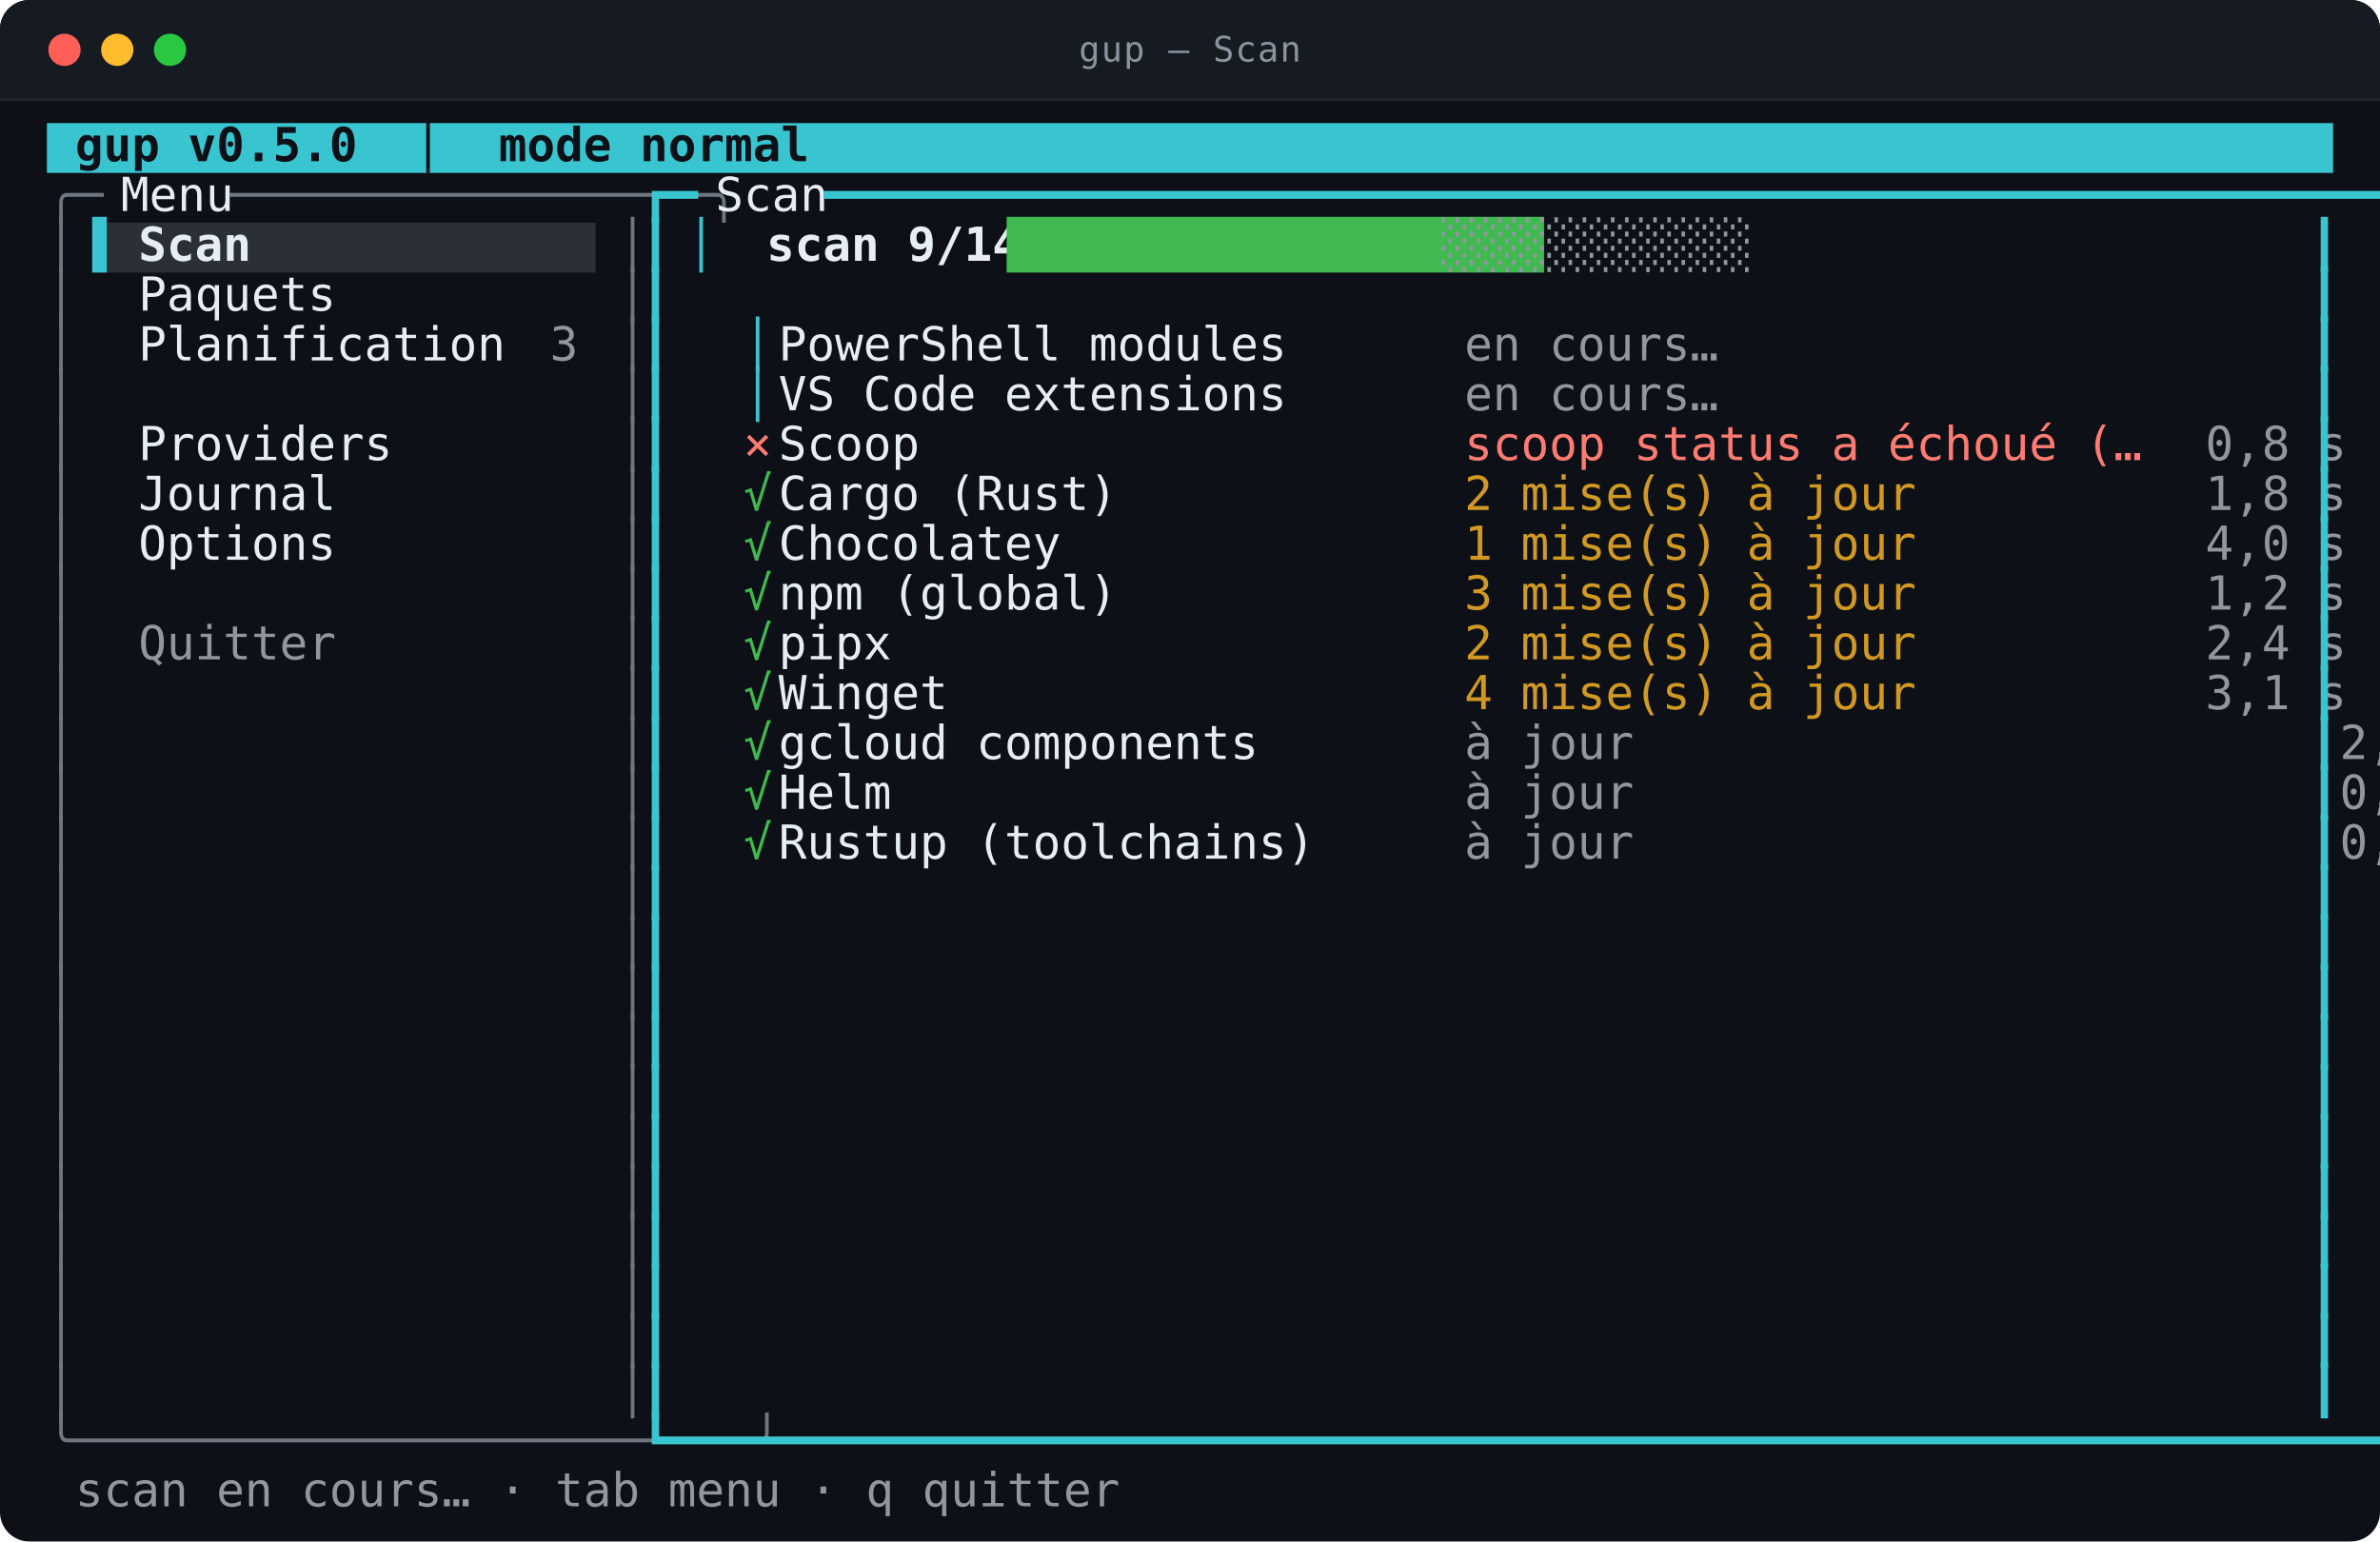
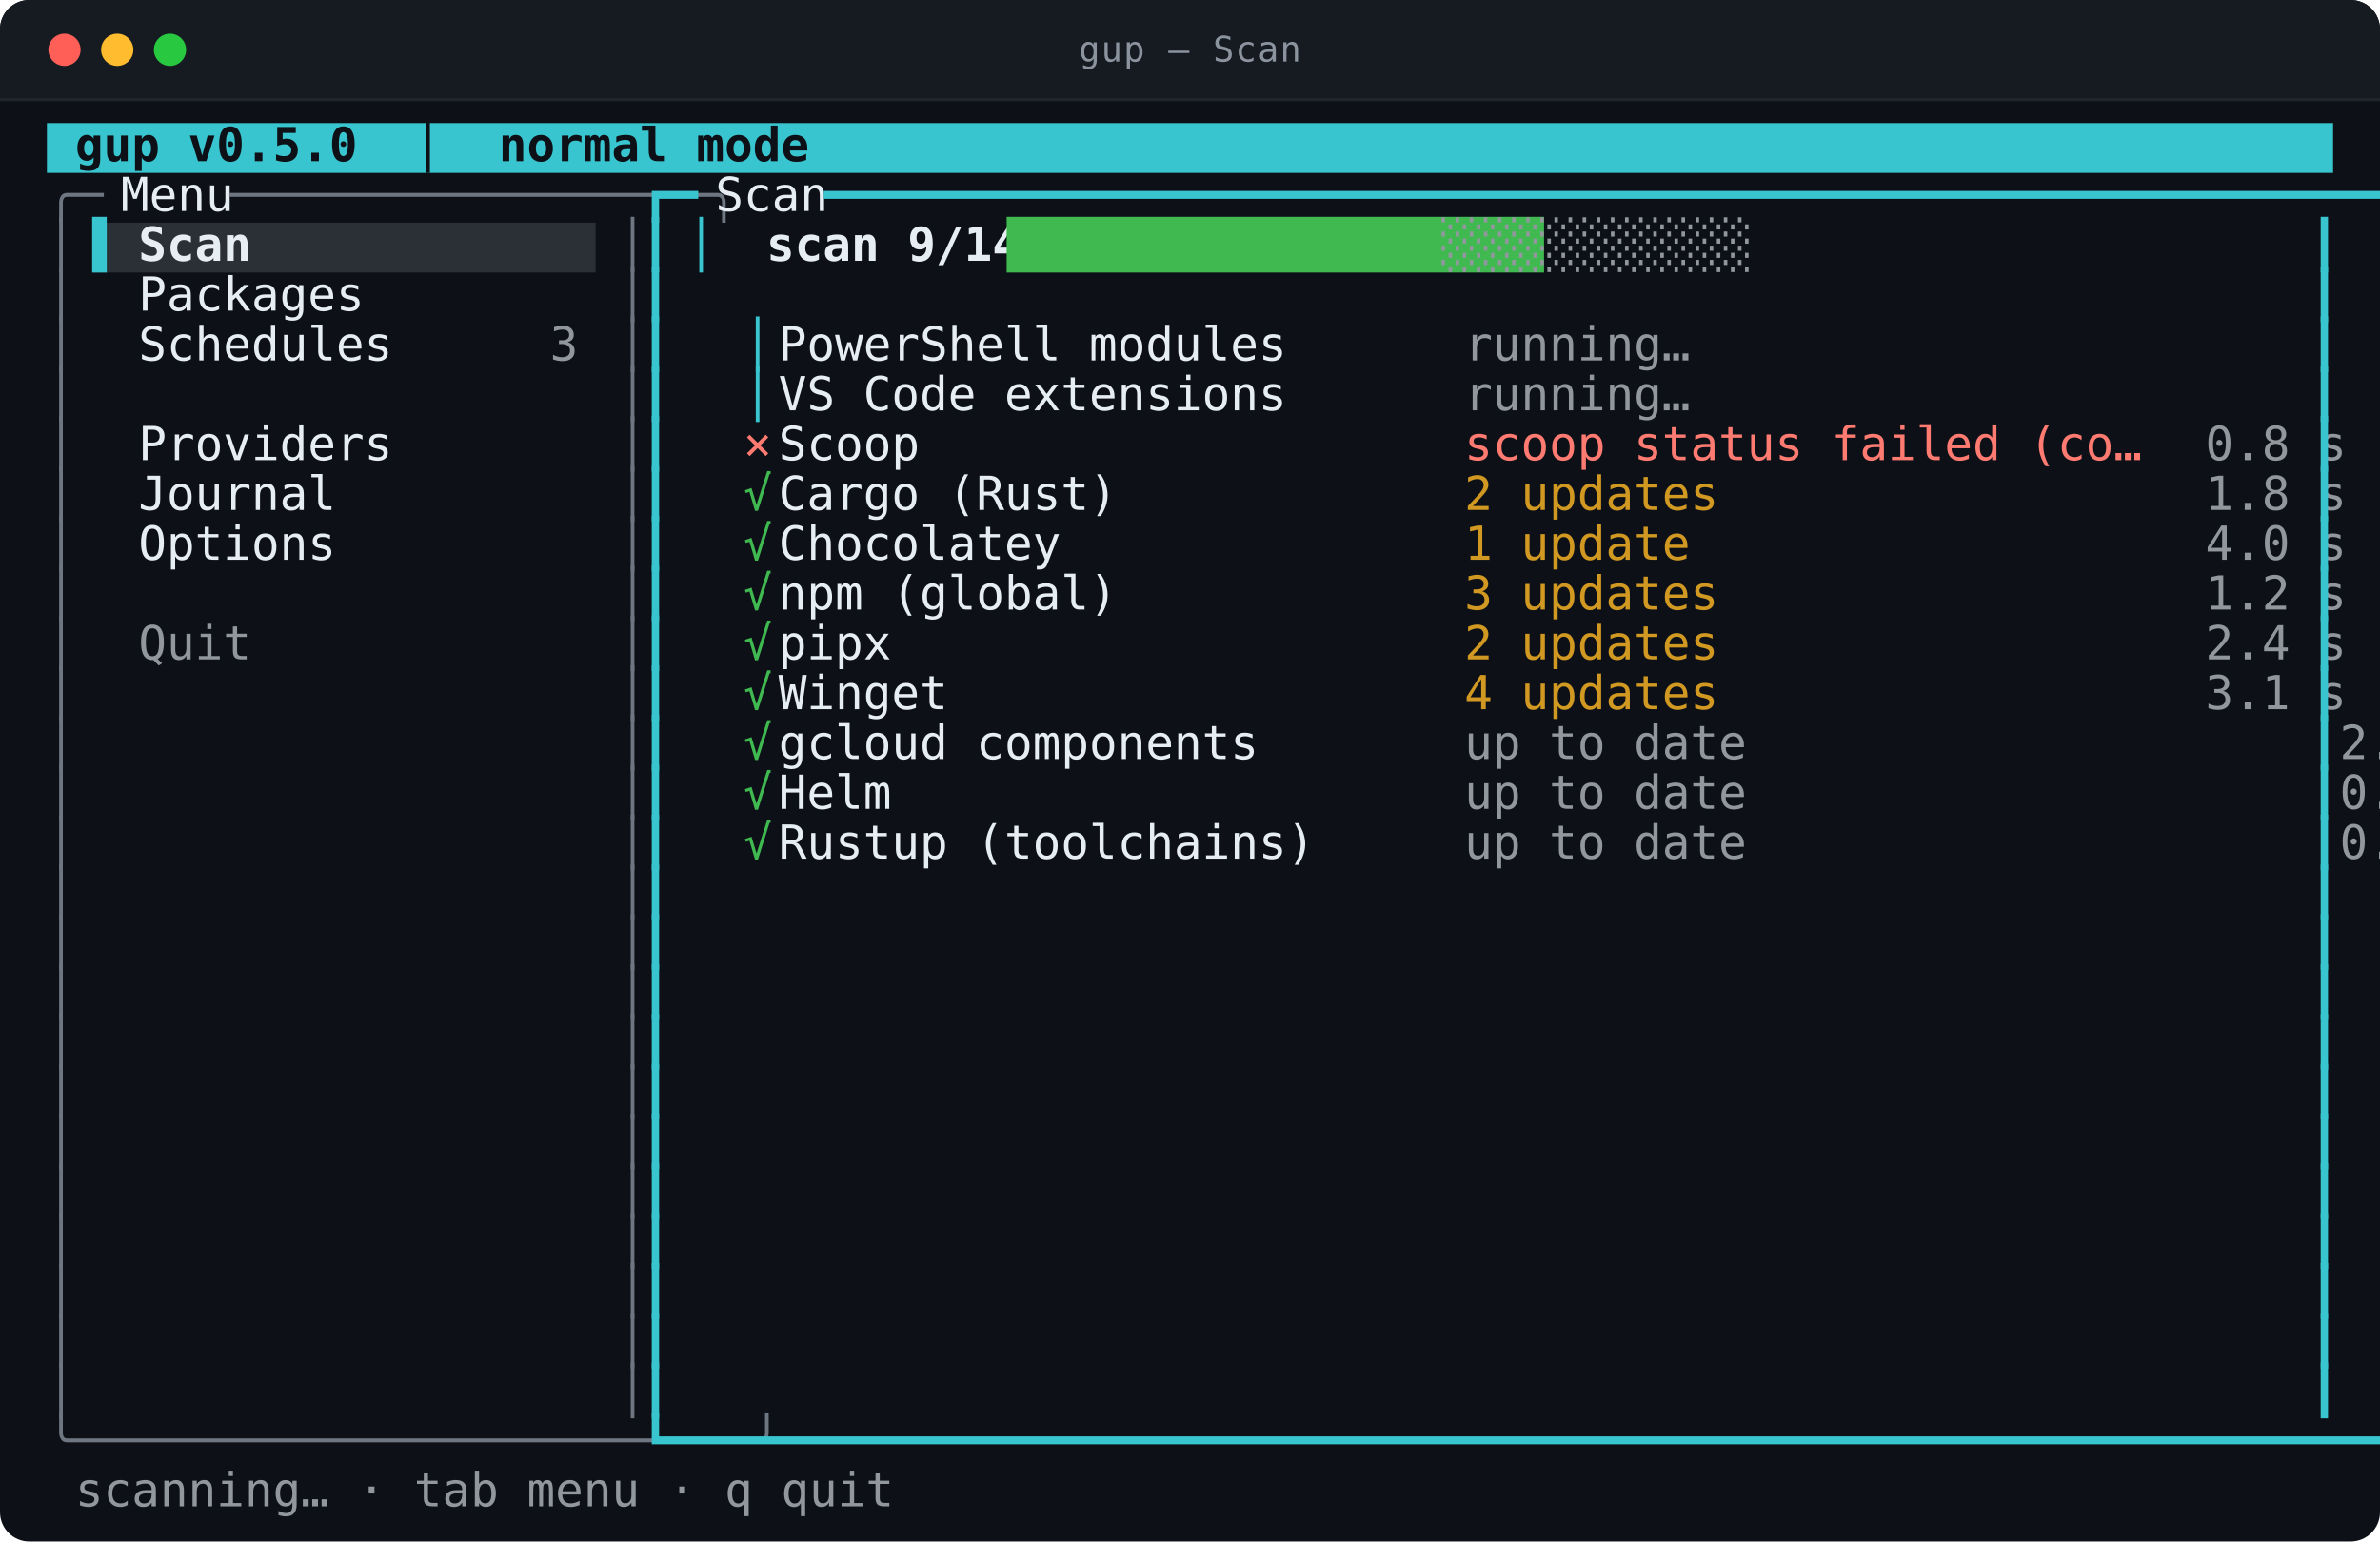
<svg xmlns="http://www.w3.org/2000/svg" viewBox="0 0 812.0 526.0" width="812.0" height="526.0" role="img" aria-labelledby="t d">
  <style>
text{font-family:ui-monospace,SFMono-Regular,"SF Mono",Menlo,Consolas,"DejaVu Sans Mono",monospace;font-size:16px}
.t{font-size:12px;letter-spacing:.4px;fill:#8b949e}
.b{font-weight:700}
.i{font-style:italic}
.u{text-decoration:underline}
.s{text-decoration:line-through}
.us{text-decoration:underline line-through}
.d{opacity:0.62}
.c0{fill:#39c5cf}
.c1{fill:#2b3036}
.c2{fill:#0d1117}
.c3{fill:#6e7681}
.c4{fill:#e6edf3}
.c5{fill:#3fb950}
.c6{fill:#91979d}
.c7{fill:#ff7b72}
.c8{fill:#d29922}
</style>
  <rect y="0.0" width="812.0" height="526.0" rx="10.0" fill="#0d1117" />
  <rect y="0.0" width="812.0" height="34.0" rx="10.0" fill="#161b22" />
  <rect y="24.0" width="812.0" height="10.0" fill="#161b22" />
  <line x1="0.0" y1="34.0" x2="812.0" y2="34.0" stroke="#21262d" />
  <circle cx="22.0" cy="17.0" r="5.5" fill="#ff5f57" />
  <circle cx="40.0" cy="17.0" r="5.5" fill="#febc2e" />
  <circle cx="58.0" cy="17.0" r="5.5" fill="#28c840" />
  <text class="t" x="406.0" y="21.0" text-anchor="middle">gup — Scan</text>
  <rect class="c0" x="16.0" y="42.0" width="780.0" height="17.0" />
  <rect class="c1" x="31.6" y="76.0" width="171.6" height="17.0" />
-   <text class="c2 b" x="16.0" y="55.0" textLength="210.6" lengthAdjust="spacingAndGlyphs" xml:space="preserve"> gup v0.5.0  │  mode normal</text>
+   <text class="c2 b" x="16.0" y="55.0" textLength="210.6" lengthAdjust="spacingAndGlyphs" xml:space="preserve"> gup v0.5.0  │  normal mode</text>
  <text class="c3" x="16.0" y="72.0" textLength="15.6" lengthAdjust="spacingAndGlyphs" xml:space="preserve">╭─</text>
  <text class="c4" x="31.6" y="72.0" textLength="46.8" lengthAdjust="spacingAndGlyphs" xml:space="preserve"> Menu </text>
  <text class="c3" x="78.4" y="72.0" textLength="140.4" lengthAdjust="spacingAndGlyphs" xml:space="preserve">─────────────────╮</text>
  <text class="c0" x="218.8" y="72.0" textLength="15.6" lengthAdjust="spacingAndGlyphs" xml:space="preserve">┏━</text>
  <text class="c4" x="234.4" y="72.0" textLength="46.8" lengthAdjust="spacingAndGlyphs" xml:space="preserve"> Scan </text>
  <text class="c0" x="281.2" y="72.0" textLength="514.8" lengthAdjust="spacingAndGlyphs" xml:space="preserve">━━━━━━━━━━━━━━━━━━━━━━━━━━━━━━━━━━━━━━━━━━━━━━━━━━━━━━━━━━━━━━━━━┓</text>
  <text class="c3" x="16.0" y="89.0" textLength="7.8" lengthAdjust="spacingAndGlyphs" xml:space="preserve">│</text>
  <text class="c0" x="31.6" y="89.0" textLength="15.6" lengthAdjust="spacingAndGlyphs" xml:space="preserve">▌ </text>
  <text class="c4 b" x="47.2" y="89.0" textLength="140.4" lengthAdjust="spacingAndGlyphs" xml:space="preserve">Scan              </text>
  <text class="c3" x="211.0" y="89.0" textLength="7.8" lengthAdjust="spacingAndGlyphs" xml:space="preserve">│</text>
  <text class="c0" x="218.8" y="89.0" textLength="7.8" lengthAdjust="spacingAndGlyphs" xml:space="preserve">┃</text>
  <text class="c0" x="234.4" y="89.0" textLength="7.8" lengthAdjust="spacingAndGlyphs" xml:space="preserve">│</text>
  <text class="c4 b" x="242.2" y="89.0" textLength="101.4" lengthAdjust="spacingAndGlyphs" xml:space="preserve">  scan 9/14  </text>
  <text class="c5" x="343.6" y="89.0" textLength="148.2" lengthAdjust="spacingAndGlyphs" xml:space="preserve">███████████████████</text>
  <text class="c6" x="491.8" y="89.0" textLength="85.8" lengthAdjust="spacingAndGlyphs" xml:space="preserve">░░░░░░░░░░░</text>
  <text class="c0" x="788.2" y="89.0" textLength="7.8" lengthAdjust="spacingAndGlyphs" xml:space="preserve">┃</text>
  <text class="c3" x="16.0" y="106.0" textLength="7.8" lengthAdjust="spacingAndGlyphs" xml:space="preserve">│</text>
-   <text class="c4" x="47.2" y="106.0" textLength="140.4" lengthAdjust="spacingAndGlyphs" xml:space="preserve">Paquets           </text>
+   <text class="c4" x="47.2" y="106.0" textLength="140.4" lengthAdjust="spacingAndGlyphs" xml:space="preserve">Packages          </text>
  <text class="c3" x="211.0" y="106.0" textLength="7.8" lengthAdjust="spacingAndGlyphs" xml:space="preserve">│</text>
  <text class="c0" x="218.8" y="106.0" textLength="7.8" lengthAdjust="spacingAndGlyphs" xml:space="preserve">┃</text>
  <text class="c0" x="788.2" y="106.0" textLength="7.8" lengthAdjust="spacingAndGlyphs" xml:space="preserve">┃</text>
  <text class="c3" x="16.0" y="123.0" textLength="7.8" lengthAdjust="spacingAndGlyphs" xml:space="preserve">│</text>
-   <text class="c4" x="47.2" y="123.0" textLength="140.4" lengthAdjust="spacingAndGlyphs" xml:space="preserve">Planification     </text>
+   <text class="c4" x="47.2" y="123.0" textLength="140.4" lengthAdjust="spacingAndGlyphs" xml:space="preserve">Schedules         </text>
  <text class="c6" x="187.6" y="123.0" textLength="7.8" lengthAdjust="spacingAndGlyphs" xml:space="preserve">3</text>
  <text class="c3" x="211.0" y="123.0" textLength="7.8" lengthAdjust="spacingAndGlyphs" xml:space="preserve">│</text>
  <text class="c0" x="218.8" y="123.0" textLength="7.8" lengthAdjust="spacingAndGlyphs" xml:space="preserve">┃</text>
  <text class="c0" x="234.4" y="123.0" textLength="31.2" lengthAdjust="spacingAndGlyphs" xml:space="preserve">  │ </text>
  <text class="c4" x="265.6" y="123.0" textLength="234.0" lengthAdjust="spacingAndGlyphs" xml:space="preserve">PowerShell modules            </text>
-   <text class="c6" x="499.6" y="123.0" textLength="70.2" lengthAdjust="spacingAndGlyphs" xml:space="preserve">en cours…</text>
+   <text class="c6" x="499.6" y="123.0" textLength="62.4" lengthAdjust="spacingAndGlyphs" xml:space="preserve">running…</text>
  <text class="c0" x="788.2" y="123.0" textLength="7.8" lengthAdjust="spacingAndGlyphs" xml:space="preserve">┃</text>
  <text class="c3" x="16.0" y="140.0" textLength="7.8" lengthAdjust="spacingAndGlyphs" xml:space="preserve">│</text>
  <text class="c3" x="211.0" y="140.0" textLength="7.8" lengthAdjust="spacingAndGlyphs" xml:space="preserve">│</text>
  <text class="c0" x="218.8" y="140.0" textLength="7.8" lengthAdjust="spacingAndGlyphs" xml:space="preserve">┃</text>
  <text class="c0" x="234.4" y="140.0" textLength="31.2" lengthAdjust="spacingAndGlyphs" xml:space="preserve">  │ </text>
  <text class="c4" x="265.6" y="140.0" textLength="234.0" lengthAdjust="spacingAndGlyphs" xml:space="preserve">VS Code extensions            </text>
-   <text class="c6" x="499.6" y="140.0" textLength="70.2" lengthAdjust="spacingAndGlyphs" xml:space="preserve">en cours…</text>
+   <text class="c6" x="499.6" y="140.0" textLength="62.4" lengthAdjust="spacingAndGlyphs" xml:space="preserve">running…</text>
  <text class="c0" x="788.2" y="140.0" textLength="7.8" lengthAdjust="spacingAndGlyphs" xml:space="preserve">┃</text>
  <text class="c3" x="16.0" y="157.0" textLength="7.8" lengthAdjust="spacingAndGlyphs" xml:space="preserve">│</text>
  <text class="c4" x="47.2" y="157.0" textLength="140.4" lengthAdjust="spacingAndGlyphs" xml:space="preserve">Providers         </text>
  <text class="c3" x="211.0" y="157.0" textLength="7.8" lengthAdjust="spacingAndGlyphs" xml:space="preserve">│</text>
  <text class="c0" x="218.8" y="157.0" textLength="7.8" lengthAdjust="spacingAndGlyphs" xml:space="preserve">┃</text>
  <text class="c7" x="234.4" y="157.0" textLength="31.2" lengthAdjust="spacingAndGlyphs" xml:space="preserve">  × </text>
  <text class="c4" x="265.6" y="157.0" textLength="234.0" lengthAdjust="spacingAndGlyphs" xml:space="preserve">Scoop                         </text>
-   <text class="c7" x="499.6" y="157.0" textLength="195.0" lengthAdjust="spacingAndGlyphs" xml:space="preserve">scoop status a échoué (… </text>
-   <text class="c6" x="694.6" y="157.0" textLength="85.8" lengthAdjust="spacingAndGlyphs" xml:space="preserve">      0,8 s</text>
+   <text class="c7" x="499.6" y="157.0" textLength="195.0" lengthAdjust="spacingAndGlyphs" xml:space="preserve">scoop status failed (co… </text>
+   <text class="c6" x="694.6" y="157.0" textLength="85.8" lengthAdjust="spacingAndGlyphs" xml:space="preserve">      0.8 s</text>
  <text class="c0" x="788.2" y="157.0" textLength="7.8" lengthAdjust="spacingAndGlyphs" xml:space="preserve">┃</text>
  <text class="c3" x="16.0" y="174.0" textLength="7.8" lengthAdjust="spacingAndGlyphs" xml:space="preserve">│</text>
  <text class="c4" x="47.2" y="174.0" textLength="140.4" lengthAdjust="spacingAndGlyphs" xml:space="preserve">Journal           </text>
  <text class="c3" x="211.0" y="174.0" textLength="7.8" lengthAdjust="spacingAndGlyphs" xml:space="preserve">│</text>
  <text class="c0" x="218.8" y="174.0" textLength="7.8" lengthAdjust="spacingAndGlyphs" xml:space="preserve">┃</text>
  <text class="c5" x="234.4" y="174.0" textLength="31.2" lengthAdjust="spacingAndGlyphs" xml:space="preserve">  √ </text>
  <text class="c4" x="265.6" y="174.0" textLength="234.0" lengthAdjust="spacingAndGlyphs" xml:space="preserve">Cargo (Rust)                  </text>
-   <text class="c8" x="499.6" y="174.0" textLength="195.0" lengthAdjust="spacingAndGlyphs" xml:space="preserve">2 mise(s) à jour         </text>
-   <text class="c6" x="694.6" y="174.0" textLength="85.8" lengthAdjust="spacingAndGlyphs" xml:space="preserve">      1,8 s</text>
+   <text class="c8" x="499.6" y="174.0" textLength="195.0" lengthAdjust="spacingAndGlyphs" xml:space="preserve">2 updates                </text>
+   <text class="c6" x="694.6" y="174.0" textLength="85.8" lengthAdjust="spacingAndGlyphs" xml:space="preserve">      1.8 s</text>
  <text class="c0" x="788.2" y="174.0" textLength="7.8" lengthAdjust="spacingAndGlyphs" xml:space="preserve">┃</text>
  <text class="c3" x="16.0" y="191.0" textLength="7.8" lengthAdjust="spacingAndGlyphs" xml:space="preserve">│</text>
  <text class="c4" x="47.2" y="191.0" textLength="140.4" lengthAdjust="spacingAndGlyphs" xml:space="preserve">Options           </text>
  <text class="c3" x="211.0" y="191.0" textLength="7.8" lengthAdjust="spacingAndGlyphs" xml:space="preserve">│</text>
  <text class="c0" x="218.8" y="191.0" textLength="7.8" lengthAdjust="spacingAndGlyphs" xml:space="preserve">┃</text>
  <text class="c5" x="234.4" y="191.0" textLength="31.2" lengthAdjust="spacingAndGlyphs" xml:space="preserve">  √ </text>
  <text class="c4" x="265.6" y="191.0" textLength="234.0" lengthAdjust="spacingAndGlyphs" xml:space="preserve">Chocolatey                    </text>
-   <text class="c8" x="499.6" y="191.0" textLength="195.0" lengthAdjust="spacingAndGlyphs" xml:space="preserve">1 mise(s) à jour         </text>
-   <text class="c6" x="694.6" y="191.0" textLength="85.8" lengthAdjust="spacingAndGlyphs" xml:space="preserve">      4,0 s</text>
+   <text class="c8" x="499.6" y="191.0" textLength="195.0" lengthAdjust="spacingAndGlyphs" xml:space="preserve">1 update                 </text>
+   <text class="c6" x="694.6" y="191.0" textLength="85.8" lengthAdjust="spacingAndGlyphs" xml:space="preserve">      4.0 s</text>
  <text class="c0" x="788.2" y="191.0" textLength="7.8" lengthAdjust="spacingAndGlyphs" xml:space="preserve">┃</text>
  <text class="c3" x="16.0" y="208.0" textLength="7.8" lengthAdjust="spacingAndGlyphs" xml:space="preserve">│</text>
  <text class="c3" x="211.0" y="208.0" textLength="7.8" lengthAdjust="spacingAndGlyphs" xml:space="preserve">│</text>
  <text class="c0" x="218.8" y="208.0" textLength="7.8" lengthAdjust="spacingAndGlyphs" xml:space="preserve">┃</text>
  <text class="c5" x="234.4" y="208.0" textLength="31.2" lengthAdjust="spacingAndGlyphs" xml:space="preserve">  √ </text>
  <text class="c4" x="265.6" y="208.0" textLength="234.0" lengthAdjust="spacingAndGlyphs" xml:space="preserve">npm (global)                  </text>
-   <text class="c8" x="499.6" y="208.0" textLength="195.0" lengthAdjust="spacingAndGlyphs" xml:space="preserve">3 mise(s) à jour         </text>
-   <text class="c6" x="694.6" y="208.0" textLength="85.8" lengthAdjust="spacingAndGlyphs" xml:space="preserve">      1,2 s</text>
+   <text class="c8" x="499.6" y="208.0" textLength="195.0" lengthAdjust="spacingAndGlyphs" xml:space="preserve">3 updates                </text>
+   <text class="c6" x="694.6" y="208.0" textLength="85.8" lengthAdjust="spacingAndGlyphs" xml:space="preserve">      1.2 s</text>
  <text class="c0" x="788.2" y="208.0" textLength="7.8" lengthAdjust="spacingAndGlyphs" xml:space="preserve">┃</text>
  <text class="c3" x="16.0" y="225.0" textLength="7.8" lengthAdjust="spacingAndGlyphs" xml:space="preserve">│</text>
-   <text class="c6" x="47.2" y="225.0" textLength="140.4" lengthAdjust="spacingAndGlyphs" xml:space="preserve">Quitter           </text>
+   <text class="c6" x="47.2" y="225.0" textLength="140.4" lengthAdjust="spacingAndGlyphs" xml:space="preserve">Quit              </text>
  <text class="c3" x="211.0" y="225.0" textLength="7.8" lengthAdjust="spacingAndGlyphs" xml:space="preserve">│</text>
  <text class="c0" x="218.8" y="225.0" textLength="7.8" lengthAdjust="spacingAndGlyphs" xml:space="preserve">┃</text>
  <text class="c5" x="234.4" y="225.0" textLength="31.2" lengthAdjust="spacingAndGlyphs" xml:space="preserve">  √ </text>
  <text class="c4" x="265.6" y="225.0" textLength="234.0" lengthAdjust="spacingAndGlyphs" xml:space="preserve">pipx                          </text>
-   <text class="c8" x="499.6" y="225.0" textLength="195.0" lengthAdjust="spacingAndGlyphs" xml:space="preserve">2 mise(s) à jour         </text>
-   <text class="c6" x="694.6" y="225.0" textLength="85.8" lengthAdjust="spacingAndGlyphs" xml:space="preserve">      2,4 s</text>
+   <text class="c8" x="499.6" y="225.0" textLength="195.0" lengthAdjust="spacingAndGlyphs" xml:space="preserve">2 updates                </text>
+   <text class="c6" x="694.6" y="225.0" textLength="85.8" lengthAdjust="spacingAndGlyphs" xml:space="preserve">      2.4 s</text>
  <text class="c0" x="788.2" y="225.0" textLength="7.8" lengthAdjust="spacingAndGlyphs" xml:space="preserve">┃</text>
  <text class="c3" x="16.0" y="242.0" textLength="7.8" lengthAdjust="spacingAndGlyphs" xml:space="preserve">│</text>
  <text class="c3" x="211.0" y="242.0" textLength="7.8" lengthAdjust="spacingAndGlyphs" xml:space="preserve">│</text>
  <text class="c0" x="218.8" y="242.0" textLength="7.8" lengthAdjust="spacingAndGlyphs" xml:space="preserve">┃</text>
  <text class="c5" x="234.4" y="242.0" textLength="31.2" lengthAdjust="spacingAndGlyphs" xml:space="preserve">  √ </text>
  <text class="c4" x="265.6" y="242.0" textLength="234.0" lengthAdjust="spacingAndGlyphs" xml:space="preserve">Winget                        </text>
-   <text class="c8" x="499.6" y="242.0" textLength="195.0" lengthAdjust="spacingAndGlyphs" xml:space="preserve">4 mise(s) à jour         </text>
-   <text class="c6" x="694.6" y="242.0" textLength="85.8" lengthAdjust="spacingAndGlyphs" xml:space="preserve">      3,1 s</text>
+   <text class="c8" x="499.6" y="242.0" textLength="195.0" lengthAdjust="spacingAndGlyphs" xml:space="preserve">4 updates                </text>
+   <text class="c6" x="694.6" y="242.0" textLength="85.8" lengthAdjust="spacingAndGlyphs" xml:space="preserve">      3.1 s</text>
  <text class="c0" x="788.2" y="242.0" textLength="7.8" lengthAdjust="spacingAndGlyphs" xml:space="preserve">┃</text>
  <text class="c3" x="16.0" y="259.0" textLength="7.8" lengthAdjust="spacingAndGlyphs" xml:space="preserve">│</text>
  <text class="c3" x="211.0" y="259.0" textLength="7.8" lengthAdjust="spacingAndGlyphs" xml:space="preserve">│</text>
  <text class="c0" x="218.8" y="259.0" textLength="7.8" lengthAdjust="spacingAndGlyphs" xml:space="preserve">┃</text>
  <text class="c5" x="234.4" y="259.0" textLength="31.2" lengthAdjust="spacingAndGlyphs" xml:space="preserve">  √ </text>
  <text class="c4" x="265.6" y="259.0" textLength="234.0" lengthAdjust="spacingAndGlyphs" xml:space="preserve">gcloud components             </text>
-   <text class="c6" x="499.6" y="259.0" textLength="280.8" lengthAdjust="spacingAndGlyphs" xml:space="preserve">à jour                         2,2 s</text>
+   <text class="c6" x="499.6" y="259.0" textLength="280.8" lengthAdjust="spacingAndGlyphs" xml:space="preserve">up to date                     2.2 s</text>
  <text class="c0" x="788.2" y="259.0" textLength="7.8" lengthAdjust="spacingAndGlyphs" xml:space="preserve">┃</text>
  <text class="c3" x="16.0" y="276.0" textLength="7.8" lengthAdjust="spacingAndGlyphs" xml:space="preserve">│</text>
  <text class="c3" x="211.0" y="276.0" textLength="7.8" lengthAdjust="spacingAndGlyphs" xml:space="preserve">│</text>
  <text class="c0" x="218.8" y="276.0" textLength="7.8" lengthAdjust="spacingAndGlyphs" xml:space="preserve">┃</text>
  <text class="c5" x="234.4" y="276.0" textLength="31.2" lengthAdjust="spacingAndGlyphs" xml:space="preserve">  √ </text>
  <text class="c4" x="265.6" y="276.0" textLength="234.0" lengthAdjust="spacingAndGlyphs" xml:space="preserve">Helm                          </text>
-   <text class="c6" x="499.6" y="276.0" textLength="280.8" lengthAdjust="spacingAndGlyphs" xml:space="preserve">à jour                         0,9 s</text>
+   <text class="c6" x="499.6" y="276.0" textLength="280.8" lengthAdjust="spacingAndGlyphs" xml:space="preserve">up to date                     0.9 s</text>
  <text class="c0" x="788.2" y="276.0" textLength="7.8" lengthAdjust="spacingAndGlyphs" xml:space="preserve">┃</text>
  <text class="c3" x="16.0" y="293.0" textLength="7.8" lengthAdjust="spacingAndGlyphs" xml:space="preserve">│</text>
  <text class="c3" x="211.0" y="293.0" textLength="7.8" lengthAdjust="spacingAndGlyphs" xml:space="preserve">│</text>
  <text class="c0" x="218.8" y="293.0" textLength="7.8" lengthAdjust="spacingAndGlyphs" xml:space="preserve">┃</text>
  <text class="c5" x="234.4" y="293.0" textLength="31.2" lengthAdjust="spacingAndGlyphs" xml:space="preserve">  √ </text>
  <text class="c4" x="265.6" y="293.0" textLength="234.0" lengthAdjust="spacingAndGlyphs" xml:space="preserve">Rustup (toolchains)           </text>
-   <text class="c6" x="499.6" y="293.0" textLength="280.8" lengthAdjust="spacingAndGlyphs" xml:space="preserve">à jour                         0,6 s</text>
+   <text class="c6" x="499.6" y="293.0" textLength="280.8" lengthAdjust="spacingAndGlyphs" xml:space="preserve">up to date                     0.6 s</text>
  <text class="c0" x="788.2" y="293.0" textLength="7.8" lengthAdjust="spacingAndGlyphs" xml:space="preserve">┃</text>
  <text class="c3" x="16.0" y="310.0" textLength="7.8" lengthAdjust="spacingAndGlyphs" xml:space="preserve">│</text>
  <text class="c3" x="211.0" y="310.0" textLength="7.8" lengthAdjust="spacingAndGlyphs" xml:space="preserve">│</text>
  <text class="c0" x="218.8" y="310.0" textLength="7.8" lengthAdjust="spacingAndGlyphs" xml:space="preserve">┃</text>
  <text class="c0" x="788.2" y="310.0" textLength="7.8" lengthAdjust="spacingAndGlyphs" xml:space="preserve">┃</text>
  <text class="c3" x="16.0" y="327.0" textLength="7.8" lengthAdjust="spacingAndGlyphs" xml:space="preserve">│</text>
  <text class="c3" x="211.0" y="327.0" textLength="7.8" lengthAdjust="spacingAndGlyphs" xml:space="preserve">│</text>
  <text class="c0" x="218.8" y="327.0" textLength="7.8" lengthAdjust="spacingAndGlyphs" xml:space="preserve">┃</text>
  <text class="c0" x="788.2" y="327.0" textLength="7.8" lengthAdjust="spacingAndGlyphs" xml:space="preserve">┃</text>
  <text class="c3" x="16.0" y="344.0" textLength="7.8" lengthAdjust="spacingAndGlyphs" xml:space="preserve">│</text>
  <text class="c3" x="211.0" y="344.0" textLength="7.8" lengthAdjust="spacingAndGlyphs" xml:space="preserve">│</text>
  <text class="c0" x="218.8" y="344.0" textLength="7.8" lengthAdjust="spacingAndGlyphs" xml:space="preserve">┃</text>
  <text class="c0" x="788.2" y="344.0" textLength="7.8" lengthAdjust="spacingAndGlyphs" xml:space="preserve">┃</text>
  <text class="c3" x="16.0" y="361.0" textLength="7.8" lengthAdjust="spacingAndGlyphs" xml:space="preserve">│</text>
  <text class="c3" x="211.0" y="361.0" textLength="7.8" lengthAdjust="spacingAndGlyphs" xml:space="preserve">│</text>
  <text class="c0" x="218.8" y="361.0" textLength="7.8" lengthAdjust="spacingAndGlyphs" xml:space="preserve">┃</text>
  <text class="c0" x="788.2" y="361.0" textLength="7.8" lengthAdjust="spacingAndGlyphs" xml:space="preserve">┃</text>
  <text class="c3" x="16.0" y="378.0" textLength="7.8" lengthAdjust="spacingAndGlyphs" xml:space="preserve">│</text>
  <text class="c3" x="211.0" y="378.0" textLength="7.8" lengthAdjust="spacingAndGlyphs" xml:space="preserve">│</text>
  <text class="c0" x="218.8" y="378.0" textLength="7.8" lengthAdjust="spacingAndGlyphs" xml:space="preserve">┃</text>
  <text class="c0" x="788.2" y="378.0" textLength="7.8" lengthAdjust="spacingAndGlyphs" xml:space="preserve">┃</text>
  <text class="c3" x="16.0" y="395.0" textLength="7.8" lengthAdjust="spacingAndGlyphs" xml:space="preserve">│</text>
  <text class="c3" x="211.0" y="395.0" textLength="7.8" lengthAdjust="spacingAndGlyphs" xml:space="preserve">│</text>
  <text class="c0" x="218.8" y="395.0" textLength="7.8" lengthAdjust="spacingAndGlyphs" xml:space="preserve">┃</text>
  <text class="c0" x="788.2" y="395.0" textLength="7.8" lengthAdjust="spacingAndGlyphs" xml:space="preserve">┃</text>
  <text class="c3" x="16.0" y="412.0" textLength="7.8" lengthAdjust="spacingAndGlyphs" xml:space="preserve">│</text>
  <text class="c3" x="211.0" y="412.0" textLength="7.8" lengthAdjust="spacingAndGlyphs" xml:space="preserve">│</text>
  <text class="c0" x="218.8" y="412.0" textLength="7.8" lengthAdjust="spacingAndGlyphs" xml:space="preserve">┃</text>
  <text class="c0" x="788.2" y="412.0" textLength="7.8" lengthAdjust="spacingAndGlyphs" xml:space="preserve">┃</text>
  <text class="c3" x="16.0" y="429.0" textLength="7.8" lengthAdjust="spacingAndGlyphs" xml:space="preserve">│</text>
  <text class="c3" x="211.0" y="429.0" textLength="7.8" lengthAdjust="spacingAndGlyphs" xml:space="preserve">│</text>
  <text class="c0" x="218.8" y="429.0" textLength="7.8" lengthAdjust="spacingAndGlyphs" xml:space="preserve">┃</text>
  <text class="c0" x="788.2" y="429.0" textLength="7.8" lengthAdjust="spacingAndGlyphs" xml:space="preserve">┃</text>
  <text class="c3" x="16.0" y="446.0" textLength="7.8" lengthAdjust="spacingAndGlyphs" xml:space="preserve">│</text>
  <text class="c3" x="211.0" y="446.0" textLength="7.8" lengthAdjust="spacingAndGlyphs" xml:space="preserve">│</text>
  <text class="c0" x="218.8" y="446.0" textLength="7.8" lengthAdjust="spacingAndGlyphs" xml:space="preserve">┃</text>
  <text class="c0" x="788.2" y="446.0" textLength="7.8" lengthAdjust="spacingAndGlyphs" xml:space="preserve">┃</text>
  <text class="c3" x="16.0" y="463.0" textLength="7.8" lengthAdjust="spacingAndGlyphs" xml:space="preserve">│</text>
  <text class="c3" x="211.0" y="463.0" textLength="7.8" lengthAdjust="spacingAndGlyphs" xml:space="preserve">│</text>
  <text class="c0" x="218.8" y="463.0" textLength="7.8" lengthAdjust="spacingAndGlyphs" xml:space="preserve">┃</text>
  <text class="c0" x="788.2" y="463.0" textLength="7.8" lengthAdjust="spacingAndGlyphs" xml:space="preserve">┃</text>
  <text class="c3" x="16.0" y="480.0" textLength="7.8" lengthAdjust="spacingAndGlyphs" xml:space="preserve">│</text>
  <text class="c3" x="211.0" y="480.0" textLength="7.8" lengthAdjust="spacingAndGlyphs" xml:space="preserve">│</text>
  <text class="c0" x="218.8" y="480.0" textLength="7.8" lengthAdjust="spacingAndGlyphs" xml:space="preserve">┃</text>
  <text class="c0" x="788.2" y="480.0" textLength="7.8" lengthAdjust="spacingAndGlyphs" xml:space="preserve">┃</text>
  <text class="c3" x="16.0" y="497.0" textLength="202.8" lengthAdjust="spacingAndGlyphs" xml:space="preserve">╰────────────────────────╯</text>
  <text class="c0" x="218.8" y="497.0" textLength="577.2" lengthAdjust="spacingAndGlyphs" xml:space="preserve">┗━━━━━━━━━━━━━━━━━━━━━━━━━━━━━━━━━━━━━━━━━━━━━━━━━━━━━━━━━━━━━━━━━━━━━━━━┛</text>
-   <text class="c6" x="16.0" y="514.0" textLength="296.4" lengthAdjust="spacingAndGlyphs" xml:space="preserve"> scan en cours… · tab menu · q quitter</text>
+   <text class="c6" x="16.0" y="514.0" textLength="234.0" lengthAdjust="spacingAndGlyphs" xml:space="preserve"> scanning… · tab menu · q quit</text>
</svg>
